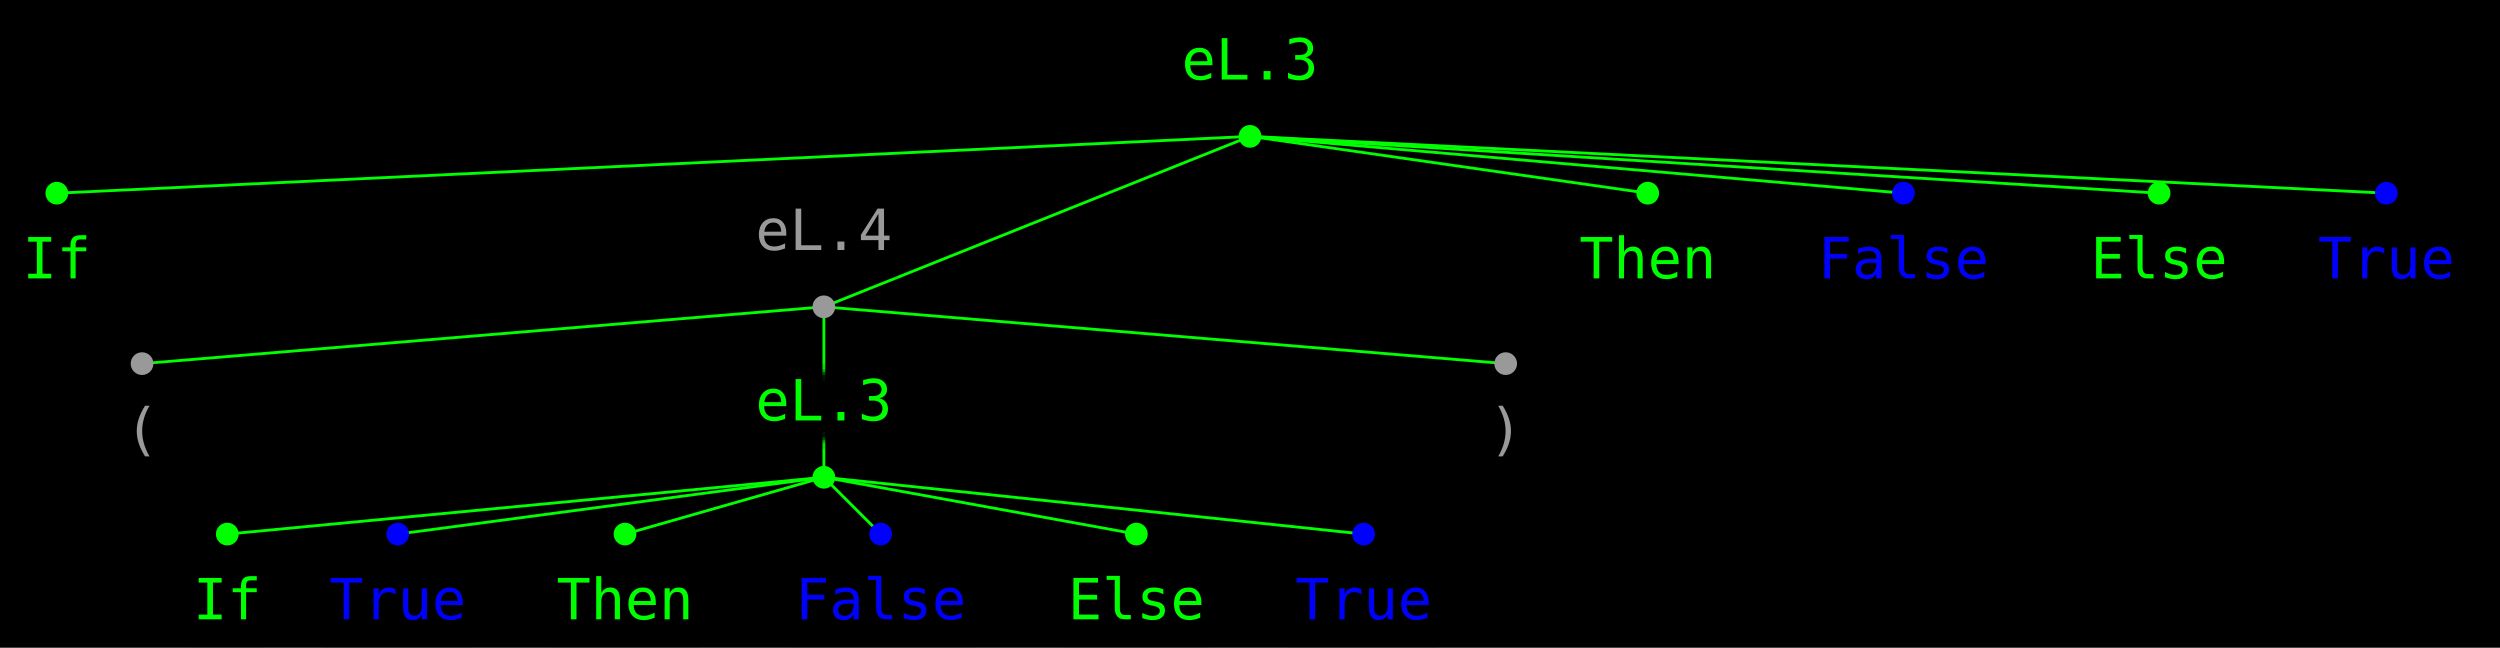
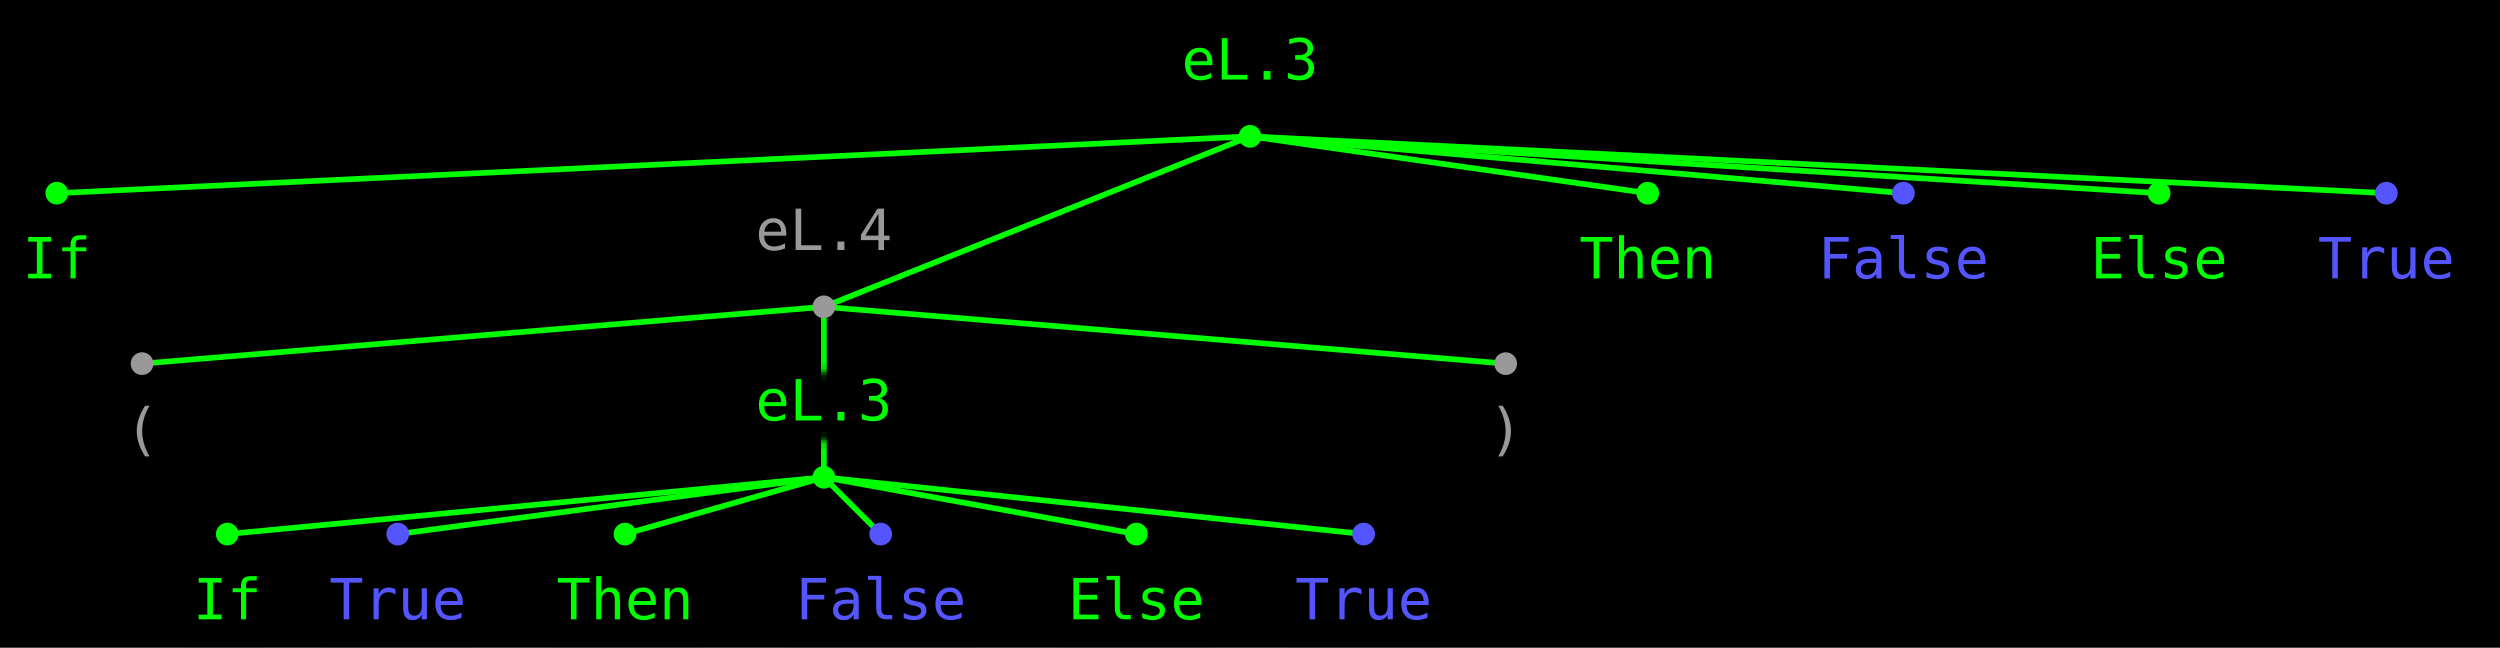
<svg xmlns="http://www.w3.org/2000/svg" version="1.1" width="880" height="228" viewBox="0 0 880 228">
  <rect width="880" height="228" fill="#000000" />
-   <path d="M 440 48 , 20 68" stroke="#00ff00" stroke-width="1" stroke-linecap="round" />
-   <path d="M 440 48 , 290 108" stroke="#00ff00" stroke-width="1" stroke-linecap="round" />
-   <path d="M 440 48 , 580 68" stroke="#00ff00" stroke-width="1" stroke-linecap="round" />
-   <path d="M 440 48 , 670 68" stroke="#00ff00" stroke-width="1" stroke-linecap="round" />
-   <path d="M 440 48 , 760 68" stroke="#00ff00" stroke-width="1" stroke-linecap="round" />
-   <path d="M 440 48 , 840 68" stroke="#00ff00" stroke-width="1" stroke-linecap="round" />
-   <path d="M 290 108 , 50 128" stroke="#00ff00" stroke-width="1" stroke-linecap="round" />
-   <path d="M 290 108 , 290 168" stroke="#00ff00" stroke-width="1" stroke-linecap="round" />
-   <path d="M 290 108 , 530 128" stroke="#00ff00" stroke-width="1" stroke-linecap="round" />
-   <path d="M 290 168 , 80 188" stroke="#00ff00" stroke-width="1" stroke-linecap="round" />
-   <path d="M 290 168 , 140 188" stroke="#00ff00" stroke-width="1" stroke-linecap="round" />
-   <path d="M 290 168 , 220 188" stroke="#00ff00" stroke-width="1" stroke-linecap="round" />
-   <path d="M 290 168 , 310 188" stroke="#00ff00" stroke-width="1" stroke-linecap="round" />
-   <path d="M 290 168 , 400 188" stroke="#00ff00" stroke-width="1" stroke-linecap="round" />
-   <path d="M 290 168 , 480 188" stroke="#00ff00" stroke-width="1" stroke-linecap="round" />
+   <path d="M 440 48 , 20 68" stroke="#00ff00" stroke-width="2" stroke-linecap="round" />
+   <path d="M 440 48 , 290 108" stroke="#00ff00" stroke-width="2" stroke-linecap="round" />
+   <path d="M 440 48 , 580 68" stroke="#00ff00" stroke-width="2" stroke-linecap="round" />
+   <path d="M 440 48 , 670 68" stroke="#00ff00" stroke-width="2" stroke-linecap="round" />
+   <path d="M 440 48 , 760 68" stroke="#00ff00" stroke-width="2" stroke-linecap="round" />
+   <path d="M 440 48 , 840 68" stroke="#00ff00" stroke-width="2" stroke-linecap="round" />
+   <path d="M 290 108 , 50 128" stroke="#00ff00" stroke-width="2" stroke-linecap="round" />
+   <path d="M 290 108 , 290 168" stroke="#00ff00" stroke-width="2" stroke-linecap="round" />
+   <path d="M 290 108 , 530 128" stroke="#00ff00" stroke-width="2" stroke-linecap="round" />
+   <path d="M 290 168 , 80 188" stroke="#00ff00" stroke-width="2" stroke-linecap="round" />
+   <path d="M 290 168 , 140 188" stroke="#00ff00" stroke-width="2" stroke-linecap="round" />
+   <path d="M 290 168 , 220 188" stroke="#00ff00" stroke-width="2" stroke-linecap="round" />
+   <path d="M 290 168 , 310 188" stroke="#00ff00" stroke-width="2" stroke-linecap="round" />
+   <path d="M 290 168 , 400 188" stroke="#00ff00" stroke-width="2" stroke-linecap="round" />
+   <path d="M 290 168 , 480 188" stroke="#00ff00" stroke-width="2" stroke-linecap="round" />
  <rect x="422" y="16" width="36" height="14" fill="#000000" fill-opacity="1.0" />
  <rect x="420" y="14" width="40" height="18" fill="#000000" fill-opacity="0.9" />
  <rect x="418" y="12" width="44" height="22" fill="#000000" fill-opacity="0.75" />
  <rect x="417" y="11" width="46" height="24" fill="#000000" fill-opacity="0.5" />
  <rect x="416" y="10" width="48" height="26" fill="#000000" fill-opacity="0.25" />
  <rect x="414" y="8" width="52" height="30" fill="#000000" fill-opacity="0.1" />
  <text x="440" y="28" font-size="20" text-anchor="middle" font-family="mono" fill="#00ff00">eL.3</text>
  <circle r="4" cx="440" cy="48" fill="#00ff00" />
  <rect x="15" y="86" width="10" height="14" fill="#000000" fill-opacity="1.0" />
  <rect x="13" y="84" width="14" height="18" fill="#000000" fill-opacity="0.9" />
  <rect x="11" y="82" width="18" height="22" fill="#000000" fill-opacity="0.75" />
  <rect x="10" y="81" width="20" height="24" fill="#000000" fill-opacity="0.5" />
  <rect x="9" y="80" width="22" height="26" fill="#000000" fill-opacity="0.25" />
  <rect x="7" y="78" width="26" height="30" fill="#000000" fill-opacity="0.1" />
  <text x="20" y="98" font-size="20" text-anchor="middle" font-family="mono" fill="#00ff00">If</text>
  <circle r="4" cx="20" cy="68" fill="#00ff00" />
  <rect x="272" y="76" width="36" height="14" fill="#000000" fill-opacity="1.0" />
  <rect x="270" y="74" width="40" height="18" fill="#000000" fill-opacity="0.9" />
  <rect x="268" y="72" width="44" height="22" fill="#000000" fill-opacity="0.75" />
  <rect x="267" y="71" width="46" height="24" fill="#000000" fill-opacity="0.5" />
  <rect x="266" y="70" width="48" height="26" fill="#000000" fill-opacity="0.25" />
  <rect x="264" y="68" width="52" height="30" fill="#000000" fill-opacity="0.1" />
  <text x="290" y="88" font-size="20" text-anchor="middle" font-family="mono" fill="#999999">eL.4</text>
  <circle r="4" cx="290" cy="108" fill="#999999" />
  <rect x="52" y="146" width="-3" height="14" fill="#000000" fill-opacity="1.0" />
  <rect x="50" y="144" width="1" height="18" fill="#000000" fill-opacity="0.9" />
  <rect x="48" y="142" width="5" height="22" fill="#000000" fill-opacity="0.75" />
  <rect x="47" y="141" width="7" height="24" fill="#000000" fill-opacity="0.5" />
  <rect x="46" y="140" width="9" height="26" fill="#000000" fill-opacity="0.25" />
  <rect x="44" y="138" width="13" height="30" fill="#000000" fill-opacity="0.1" />
  <text x="50" y="158" font-size="20" text-anchor="middle" font-family="mono" fill="#999999">(</text>
  <circle r="4" cx="50" cy="128" fill="#999999" />
  <rect x="272" y="136" width="36" height="14" fill="#000000" fill-opacity="1.0" />
  <rect x="270" y="134" width="40" height="18" fill="#000000" fill-opacity="0.9" />
  <rect x="268" y="132" width="44" height="22" fill="#000000" fill-opacity="0.75" />
  <rect x="267" y="131" width="46" height="24" fill="#000000" fill-opacity="0.5" />
  <rect x="266" y="130" width="48" height="26" fill="#000000" fill-opacity="0.25" />
  <rect x="264" y="128" width="52" height="30" fill="#000000" fill-opacity="0.1" />
  <text x="290" y="148" font-size="20" text-anchor="middle" font-family="mono" fill="#00ff00">eL.3</text>
  <circle r="4" cx="290" cy="168" fill="#00ff00" />
  <rect x="75" y="206" width="10" height="14" fill="#000000" fill-opacity="1.0" />
  <rect x="73" y="204" width="14" height="18" fill="#000000" fill-opacity="0.9" />
  <rect x="71" y="202" width="18" height="22" fill="#000000" fill-opacity="0.75" />
  <rect x="70" y="201" width="20" height="24" fill="#000000" fill-opacity="0.5" />
  <rect x="69" y="200" width="22" height="26" fill="#000000" fill-opacity="0.25" />
  <rect x="67" y="198" width="26" height="30" fill="#000000" fill-opacity="0.1" />
  <text x="80" y="218" font-size="20" text-anchor="middle" font-family="mono" fill="#00ff00">If</text>
  <circle r="4" cx="80" cy="188" fill="#00ff00" />
  <rect x="122" y="206" width="36" height="14" fill="#000000" fill-opacity="1.0" />
  <rect x="120" y="204" width="40" height="18" fill="#000000" fill-opacity="0.9" />
  <rect x="118" y="202" width="44" height="22" fill="#000000" fill-opacity="0.75" />
  <rect x="117" y="201" width="46" height="24" fill="#000000" fill-opacity="0.5" />
  <rect x="116" y="200" width="48" height="26" fill="#000000" fill-opacity="0.25" />
  <rect x="114" y="198" width="52" height="30" fill="#000000" fill-opacity="0.1" />
-   <text x="140" y="218" font-size="20" text-anchor="middle" font-family="mono" fill="#0000ff">True</text>
-   <circle r="4" cx="140" cy="188" fill="#0000ff" />
+   <text x="140" y="218" font-size="20" text-anchor="middle" font-family="mono" fill="#5555ff">True</text>
+   <circle r="4" cx="140" cy="188" fill="#5555ff" />
  <rect x="202" y="206" width="36" height="14" fill="#000000" fill-opacity="1.0" />
  <rect x="200" y="204" width="40" height="18" fill="#000000" fill-opacity="0.9" />
  <rect x="198" y="202" width="44" height="22" fill="#000000" fill-opacity="0.75" />
  <rect x="197" y="201" width="46" height="24" fill="#000000" fill-opacity="0.5" />
  <rect x="196" y="200" width="48" height="26" fill="#000000" fill-opacity="0.25" />
  <rect x="194" y="198" width="52" height="30" fill="#000000" fill-opacity="0.1" />
  <text x="220" y="218" font-size="20" text-anchor="middle" font-family="mono" fill="#00ff00">Then</text>
  <circle r="4" cx="220" cy="188" fill="#00ff00" />
  <rect x="286" y="206" width="49" height="14" fill="#000000" fill-opacity="1.0" />
  <rect x="284" y="204" width="53" height="18" fill="#000000" fill-opacity="0.9" />
  <rect x="282" y="202" width="57" height="22" fill="#000000" fill-opacity="0.75" />
  <rect x="281" y="201" width="59" height="24" fill="#000000" fill-opacity="0.5" />
  <rect x="280" y="200" width="61" height="26" fill="#000000" fill-opacity="0.25" />
  <rect x="278" y="198" width="65" height="30" fill="#000000" fill-opacity="0.1" />
-   <text x="310" y="218" font-size="20" text-anchor="middle" font-family="mono" fill="#0000ff">False</text>
-   <circle r="4" cx="310" cy="188" fill="#0000ff" />
+   <text x="310" y="218" font-size="20" text-anchor="middle" font-family="mono" fill="#5555ff">False</text>
+   <circle r="4" cx="310" cy="188" fill="#5555ff" />
  <rect x="382" y="206" width="36" height="14" fill="#000000" fill-opacity="1.0" />
  <rect x="380" y="204" width="40" height="18" fill="#000000" fill-opacity="0.9" />
  <rect x="378" y="202" width="44" height="22" fill="#000000" fill-opacity="0.75" />
  <rect x="377" y="201" width="46" height="24" fill="#000000" fill-opacity="0.5" />
  <rect x="376" y="200" width="48" height="26" fill="#000000" fill-opacity="0.25" />
  <rect x="374" y="198" width="52" height="30" fill="#000000" fill-opacity="0.1" />
  <text x="400" y="218" font-size="20" text-anchor="middle" font-family="mono" fill="#00ff00">Else</text>
  <circle r="4" cx="400" cy="188" fill="#00ff00" />
  <rect x="462" y="206" width="36" height="14" fill="#000000" fill-opacity="1.0" />
  <rect x="460" y="204" width="40" height="18" fill="#000000" fill-opacity="0.9" />
  <rect x="458" y="202" width="44" height="22" fill="#000000" fill-opacity="0.75" />
  <rect x="457" y="201" width="46" height="24" fill="#000000" fill-opacity="0.5" />
  <rect x="456" y="200" width="48" height="26" fill="#000000" fill-opacity="0.25" />
  <rect x="454" y="198" width="52" height="30" fill="#000000" fill-opacity="0.1" />
-   <text x="480" y="218" font-size="20" text-anchor="middle" font-family="mono" fill="#0000ff">True</text>
-   <circle r="4" cx="480" cy="188" fill="#0000ff" />
+   <text x="480" y="218" font-size="20" text-anchor="middle" font-family="mono" fill="#5555ff">True</text>
+   <circle r="4" cx="480" cy="188" fill="#5555ff" />
  <rect x="532" y="146" width="-3" height="14" fill="#000000" fill-opacity="1.0" />
  <rect x="530" y="144" width="1" height="18" fill="#000000" fill-opacity="0.9" />
  <rect x="528" y="142" width="5" height="22" fill="#000000" fill-opacity="0.75" />
  <rect x="527" y="141" width="7" height="24" fill="#000000" fill-opacity="0.5" />
  <rect x="526" y="140" width="9" height="26" fill="#000000" fill-opacity="0.25" />
  <rect x="524" y="138" width="13" height="30" fill="#000000" fill-opacity="0.1" />
  <text x="530" y="158" font-size="20" text-anchor="middle" font-family="mono" fill="#999999">)</text>
  <circle r="4" cx="530" cy="128" fill="#999999" />
  <rect x="562" y="86" width="36" height="14" fill="#000000" fill-opacity="1.0" />
  <rect x="560" y="84" width="40" height="18" fill="#000000" fill-opacity="0.9" />
  <rect x="558" y="82" width="44" height="22" fill="#000000" fill-opacity="0.75" />
  <rect x="557" y="81" width="46" height="24" fill="#000000" fill-opacity="0.5" />
  <rect x="556" y="80" width="48" height="26" fill="#000000" fill-opacity="0.25" />
  <rect x="554" y="78" width="52" height="30" fill="#000000" fill-opacity="0.1" />
  <text x="580" y="98" font-size="20" text-anchor="middle" font-family="mono" fill="#00ff00">Then</text>
  <circle r="4" cx="580" cy="68" fill="#00ff00" />
  <rect x="646" y="86" width="49" height="14" fill="#000000" fill-opacity="1.0" />
  <rect x="644" y="84" width="53" height="18" fill="#000000" fill-opacity="0.9" />
  <rect x="642" y="82" width="57" height="22" fill="#000000" fill-opacity="0.75" />
  <rect x="641" y="81" width="59" height="24" fill="#000000" fill-opacity="0.5" />
  <rect x="640" y="80" width="61" height="26" fill="#000000" fill-opacity="0.25" />
  <rect x="638" y="78" width="65" height="30" fill="#000000" fill-opacity="0.1" />
-   <text x="670" y="98" font-size="20" text-anchor="middle" font-family="mono" fill="#0000ff">False</text>
-   <circle r="4" cx="670" cy="68" fill="#0000ff" />
+   <text x="670" y="98" font-size="20" text-anchor="middle" font-family="mono" fill="#5555ff">False</text>
+   <circle r="4" cx="670" cy="68" fill="#5555ff" />
  <rect x="742" y="86" width="36" height="14" fill="#000000" fill-opacity="1.0" />
  <rect x="740" y="84" width="40" height="18" fill="#000000" fill-opacity="0.9" />
  <rect x="738" y="82" width="44" height="22" fill="#000000" fill-opacity="0.75" />
  <rect x="737" y="81" width="46" height="24" fill="#000000" fill-opacity="0.5" />
  <rect x="736" y="80" width="48" height="26" fill="#000000" fill-opacity="0.25" />
  <rect x="734" y="78" width="52" height="30" fill="#000000" fill-opacity="0.1" />
  <text x="760" y="98" font-size="20" text-anchor="middle" font-family="mono" fill="#00ff00">Else</text>
  <circle r="4" cx="760" cy="68" fill="#00ff00" />
  <rect x="822" y="86" width="36" height="14" fill="#000000" fill-opacity="1.0" />
  <rect x="820" y="84" width="40" height="18" fill="#000000" fill-opacity="0.9" />
  <rect x="818" y="82" width="44" height="22" fill="#000000" fill-opacity="0.75" />
  <rect x="817" y="81" width="46" height="24" fill="#000000" fill-opacity="0.5" />
  <rect x="816" y="80" width="48" height="26" fill="#000000" fill-opacity="0.25" />
  <rect x="814" y="78" width="52" height="30" fill="#000000" fill-opacity="0.1" />
-   <text x="840" y="98" font-size="20" text-anchor="middle" font-family="mono" fill="#0000ff">True</text>
-   <circle r="4" cx="840" cy="68" fill="#0000ff" />
+   <text x="840" y="98" font-size="20" text-anchor="middle" font-family="mono" fill="#5555ff">True</text>
+   <circle r="4" cx="840" cy="68" fill="#5555ff" />
</svg>
